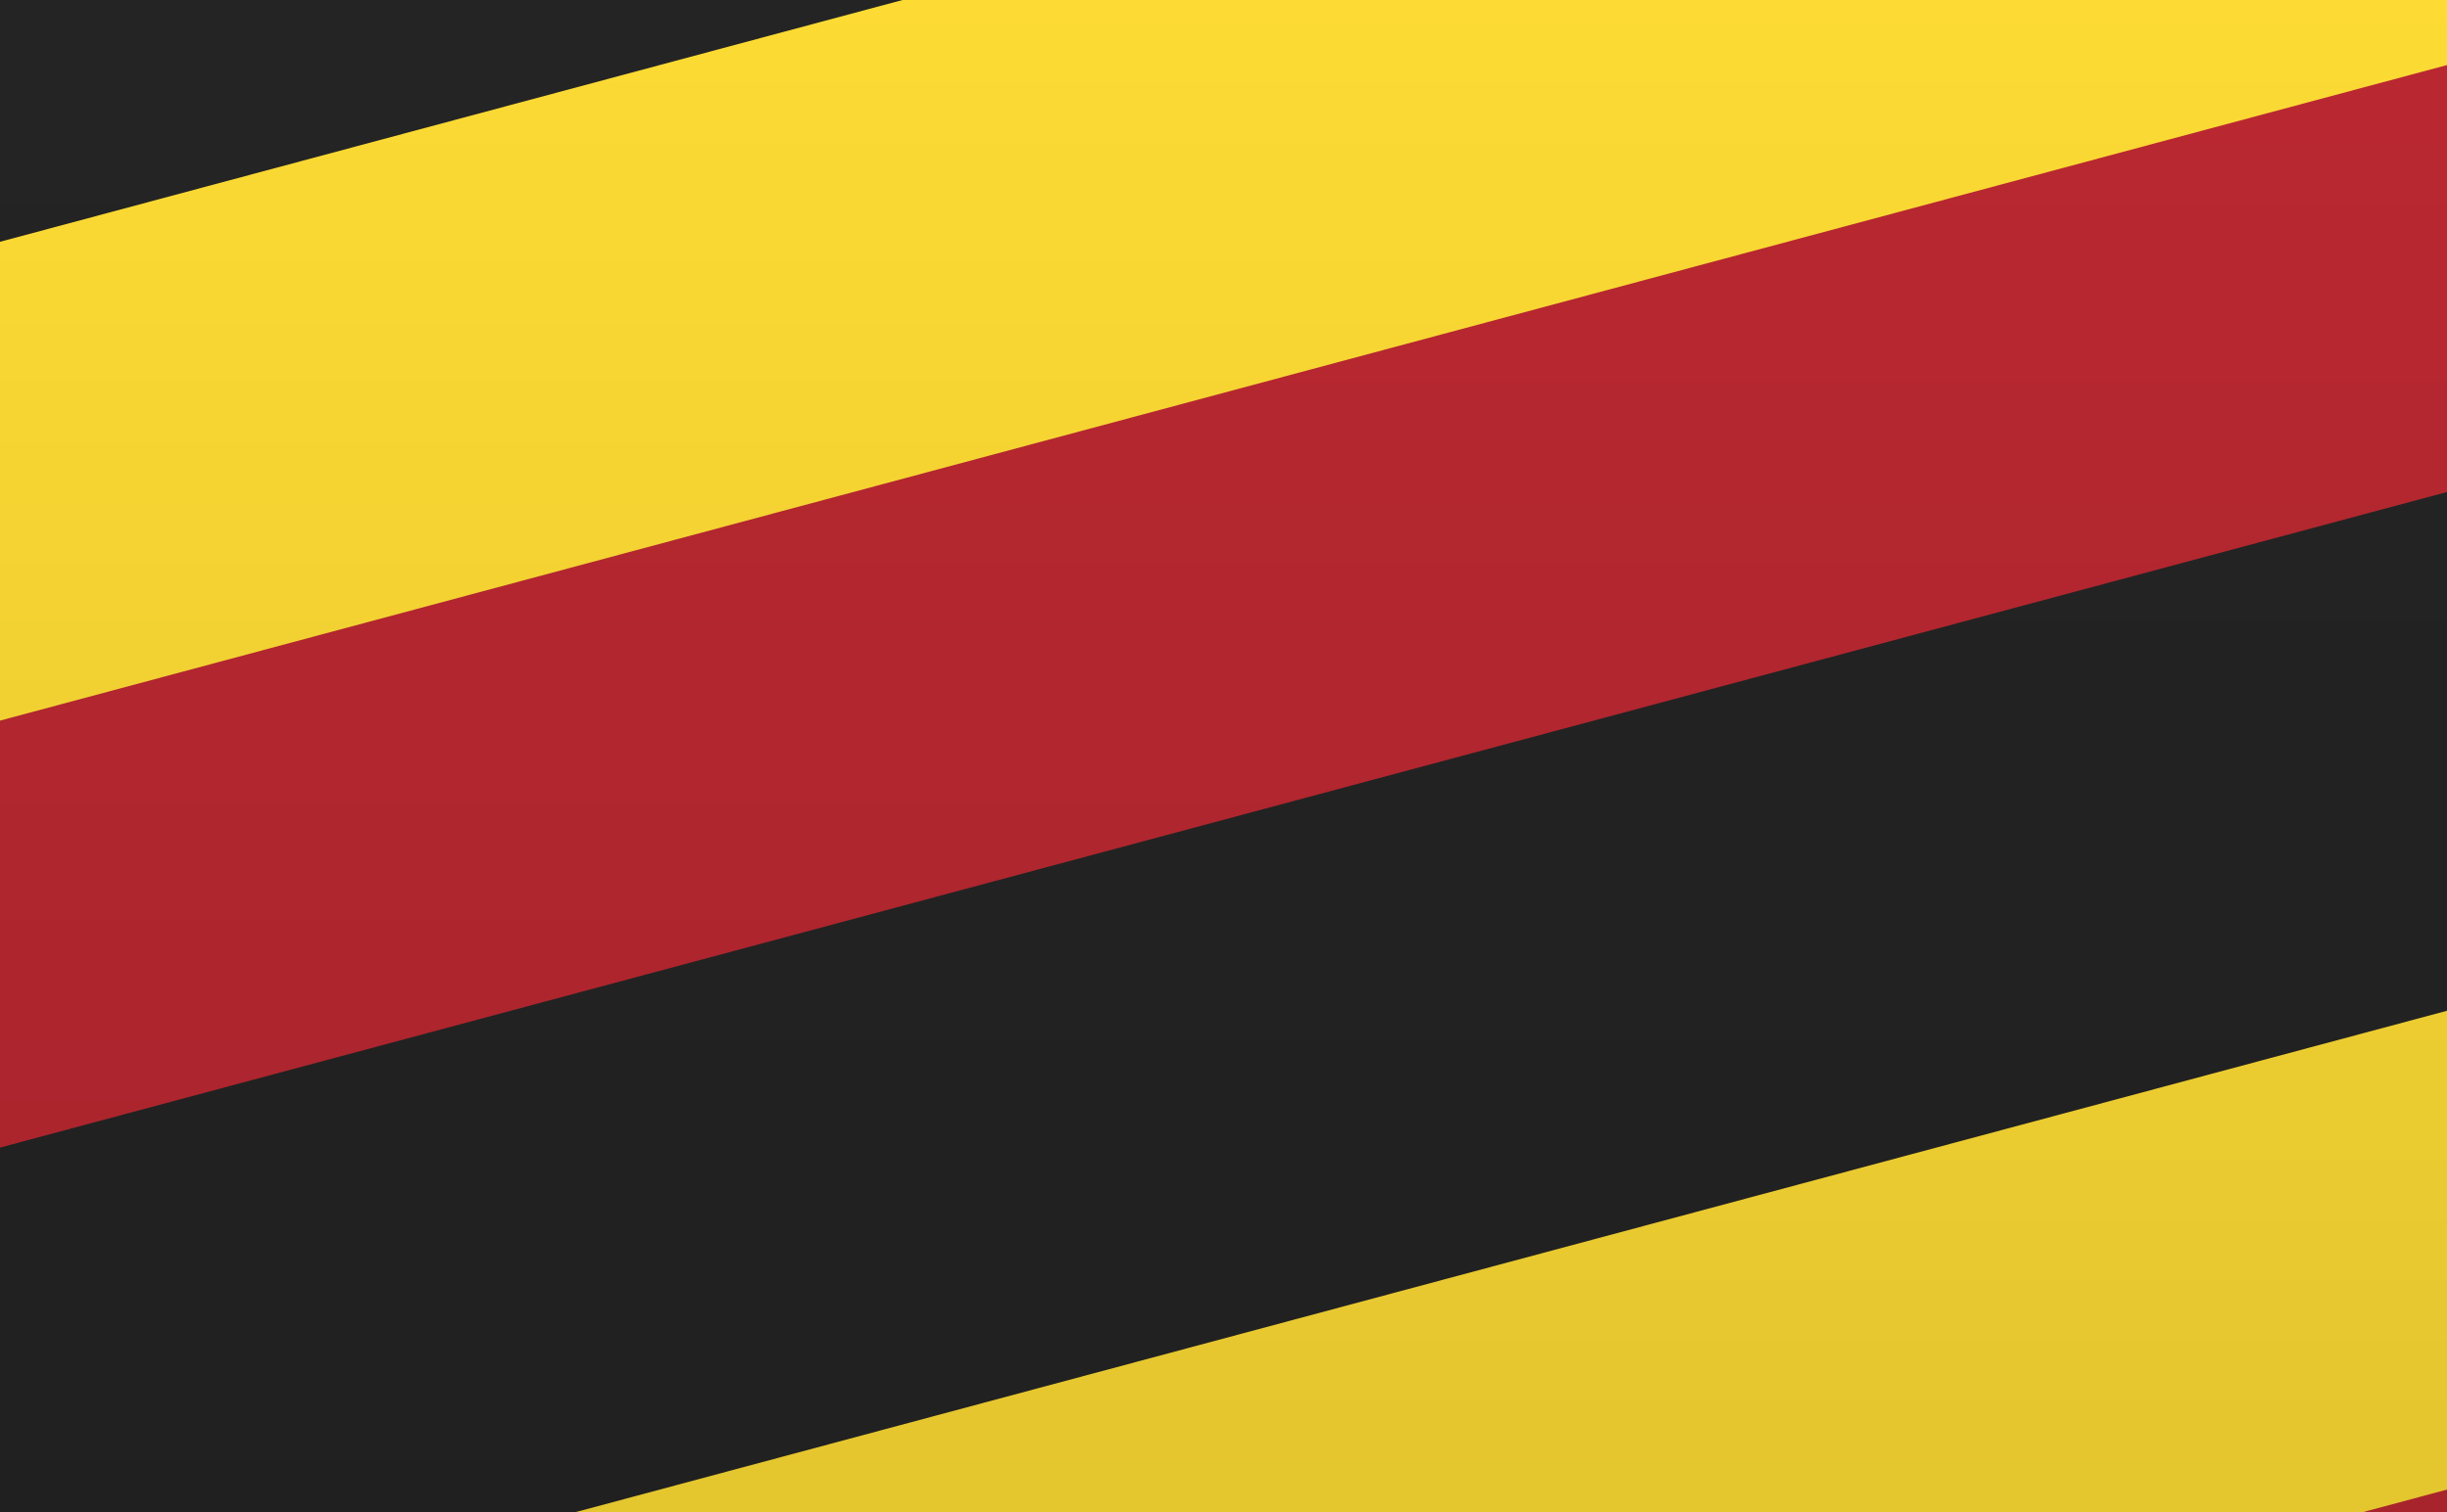
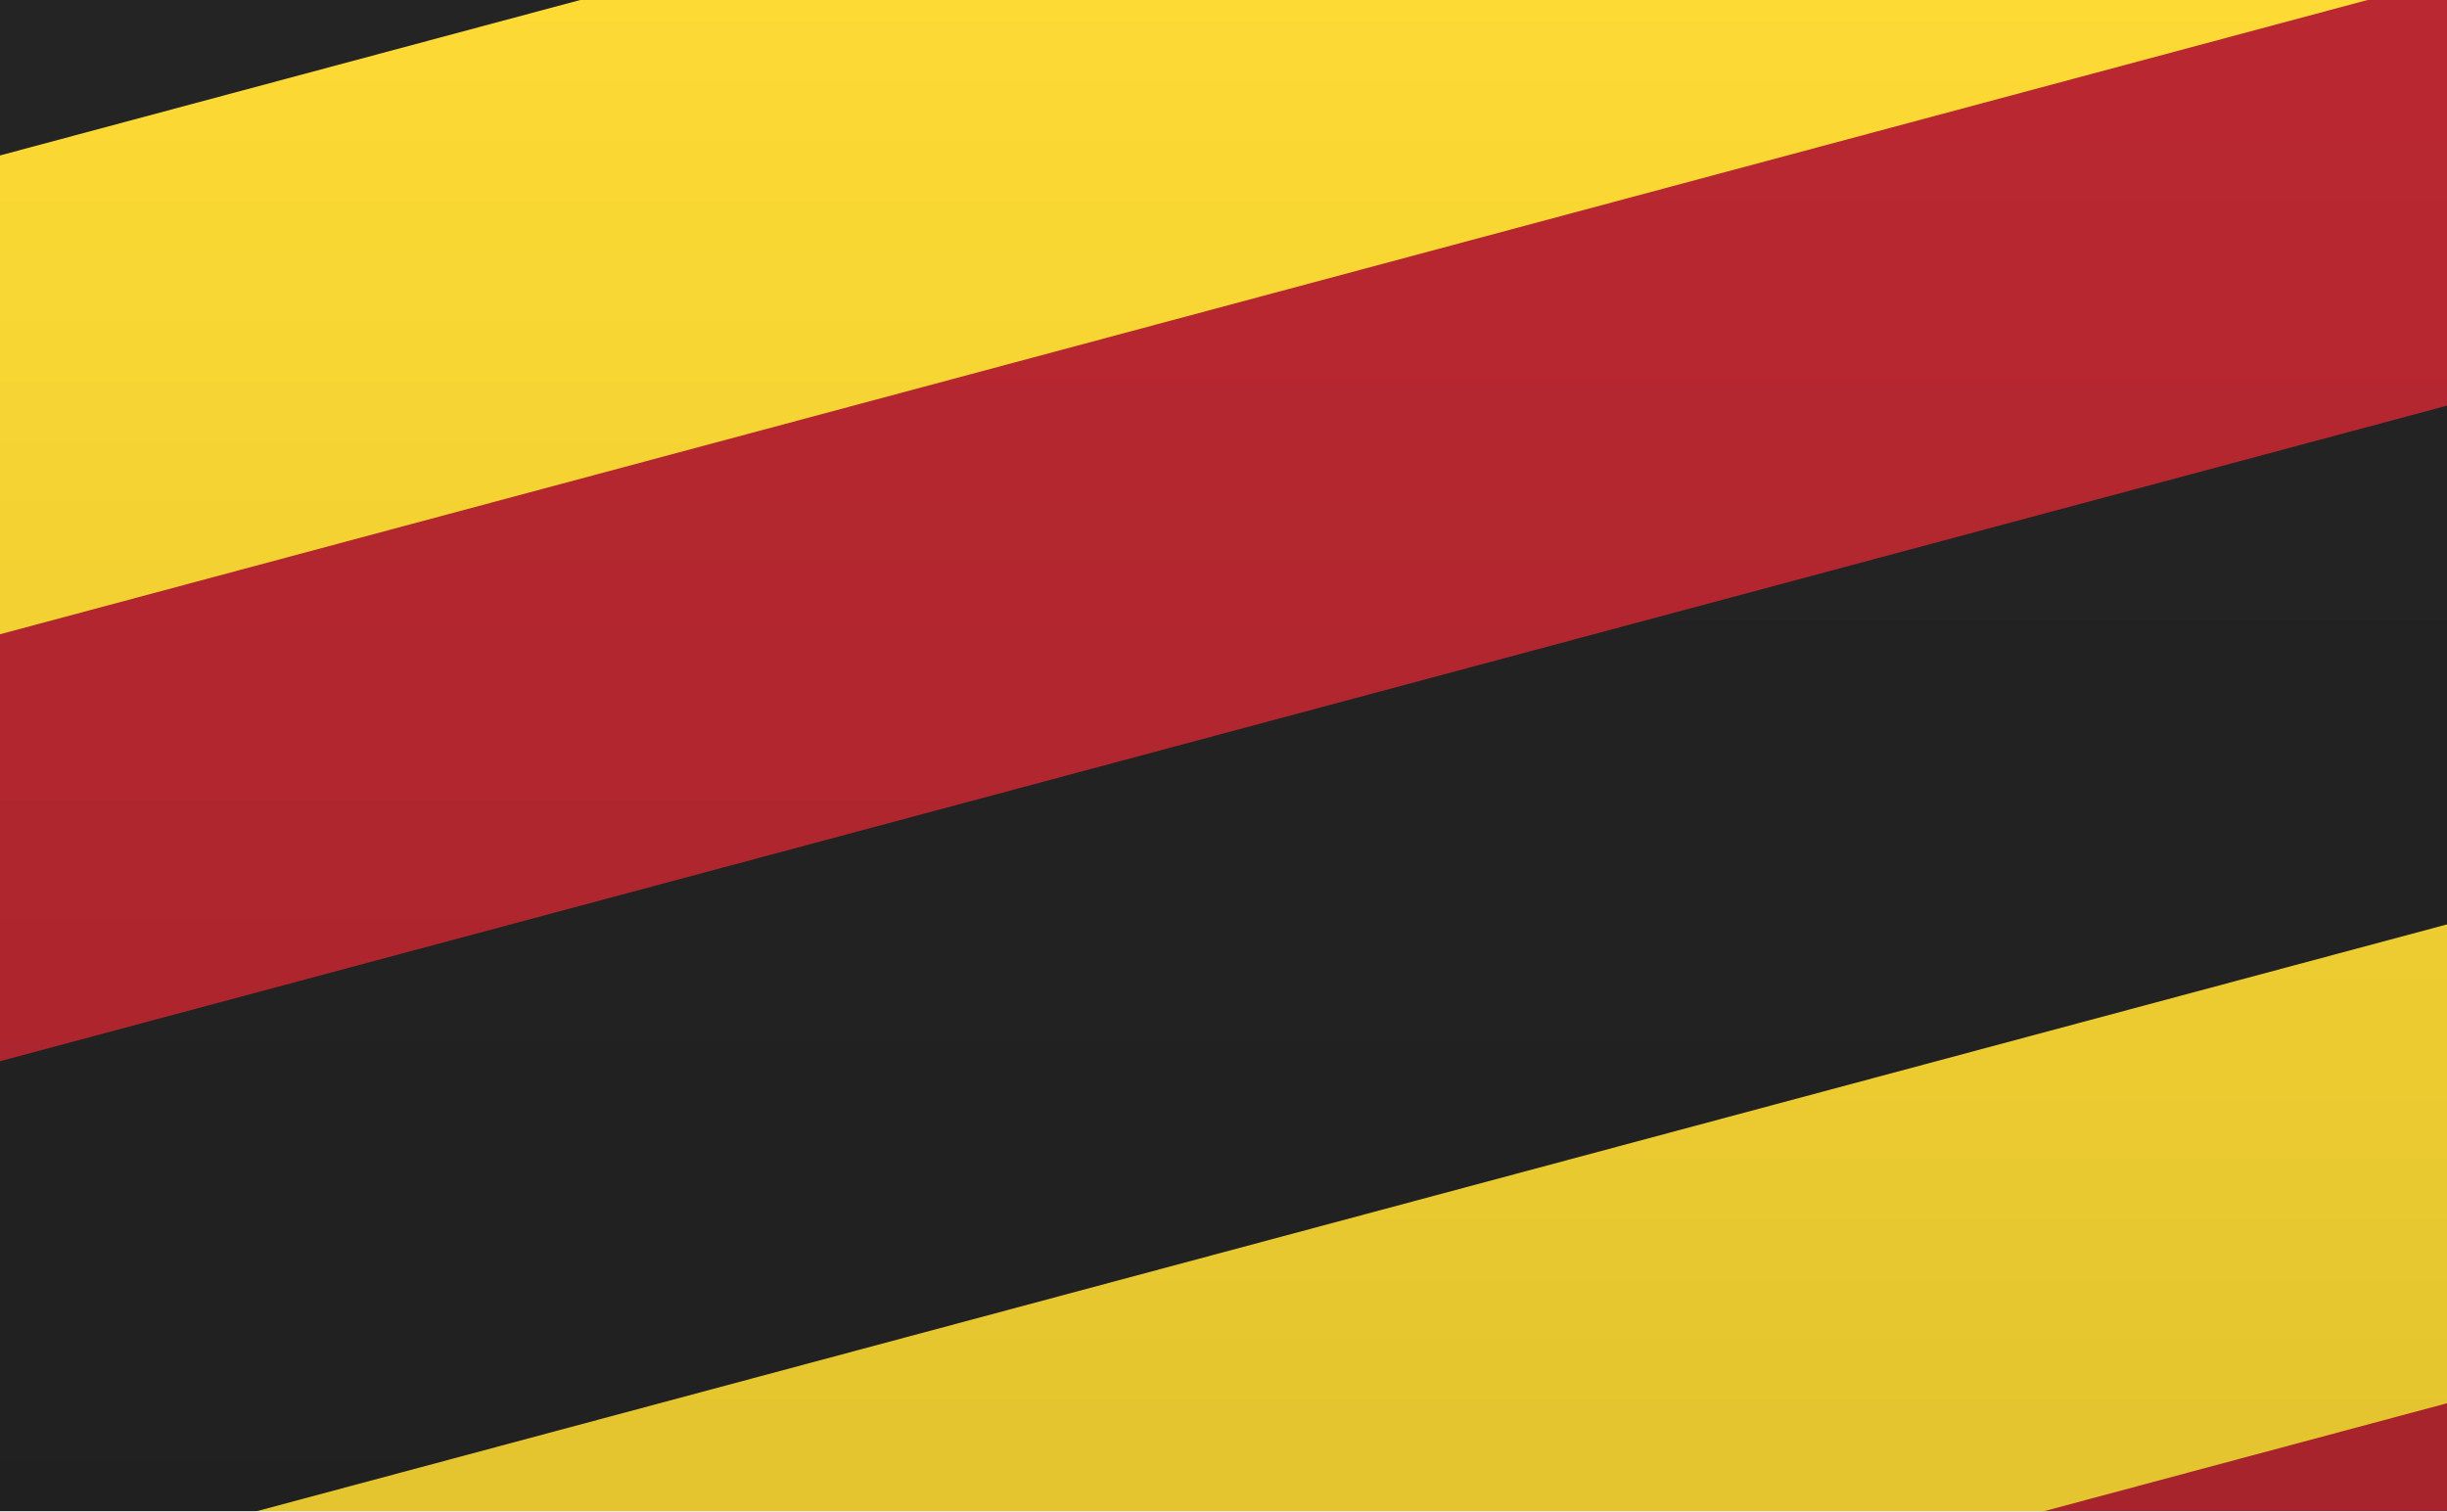
<svg xmlns="http://www.w3.org/2000/svg" xmlns:xlink="http://www.w3.org/1999/xlink" width="340" height="210" viewBox="0 0 340 210">
  <defs>
    <linearGradient x1="50%" y1="0%" x2="50%" y2="100%" id="b">
      <stop stop-opacity="0" offset="0%" />
      <stop stop-opacity=".1" offset="100%" />
    </linearGradient>
-     <path id="a" d="M0 0h340v210.203H0z" />
+     <path id="a" d="M0 0h340v210H0z" />
  </defs>
  <g fill="none" fill-rule="evenodd">
    <mask id="c" fill="#fff">
      <use xlink:href="#a" />
    </mask>
    <use fill="#FFF" xlink:href="#a" />
    <use fill="url(#b)" xlink:href="#a" />
    <g style="mix-blend-mode:multiply" mask="url(#c)">
-       <path fill="#BA2831" d="M459.616 167.745l18.022 67.26L3.477 362.055l-18.022-67.259zM433.307-23.17l18.022 67.26-474.161 127.05-18.022-67.259z" />
-       <path fill="#FDDB34" d="M455.953 103.847l18.022 67.26L-.186 298.156l-18.022-67.259zM429.644-87.068l18.023 67.26-474.162 127.05-18.022-67.259z" />
-       <path fill="#242424" d="M449.943 38.915l18.022 67.26-474.161 127.05-18.022-67.259zM423.634-152l18.022 67.26L-32.505 42.31l-18.022-67.259z" />
+       <path fill="#BA2831" d="M459.616 155.745l18.022 67.26L3.477 350.055l-18.022-67.259zM433.307-35.17l18.022 67.26-474.161 127.05-18.022-67.259z" />
+       <path fill="#FDDA34" d="M455.953 91.847l18.022 67.26L-.186 286.156l-18.022-67.259zM429.644-99.068l18.023 67.26-474.162 127.05-18.022-67.259z" />
+       <path fill="#242424" d="M449.943 26.915l18.022 67.26-474.161 127.05-18.022-67.259zM423.634-164l18.022 67.26L-32.505 30.31l-18.022-67.259z" />
    </g>
  </g>
</svg>
